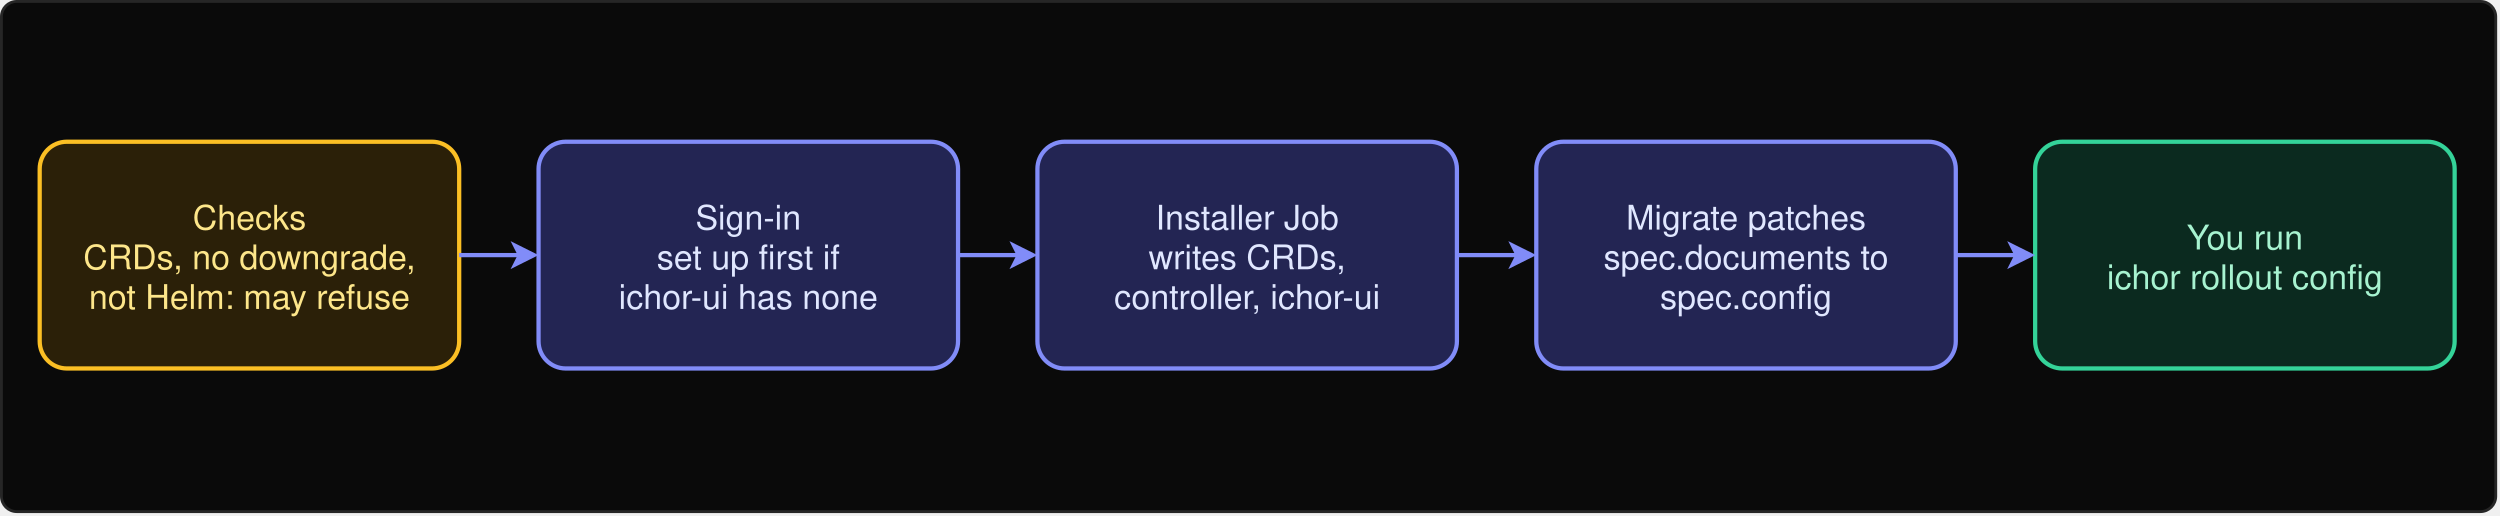
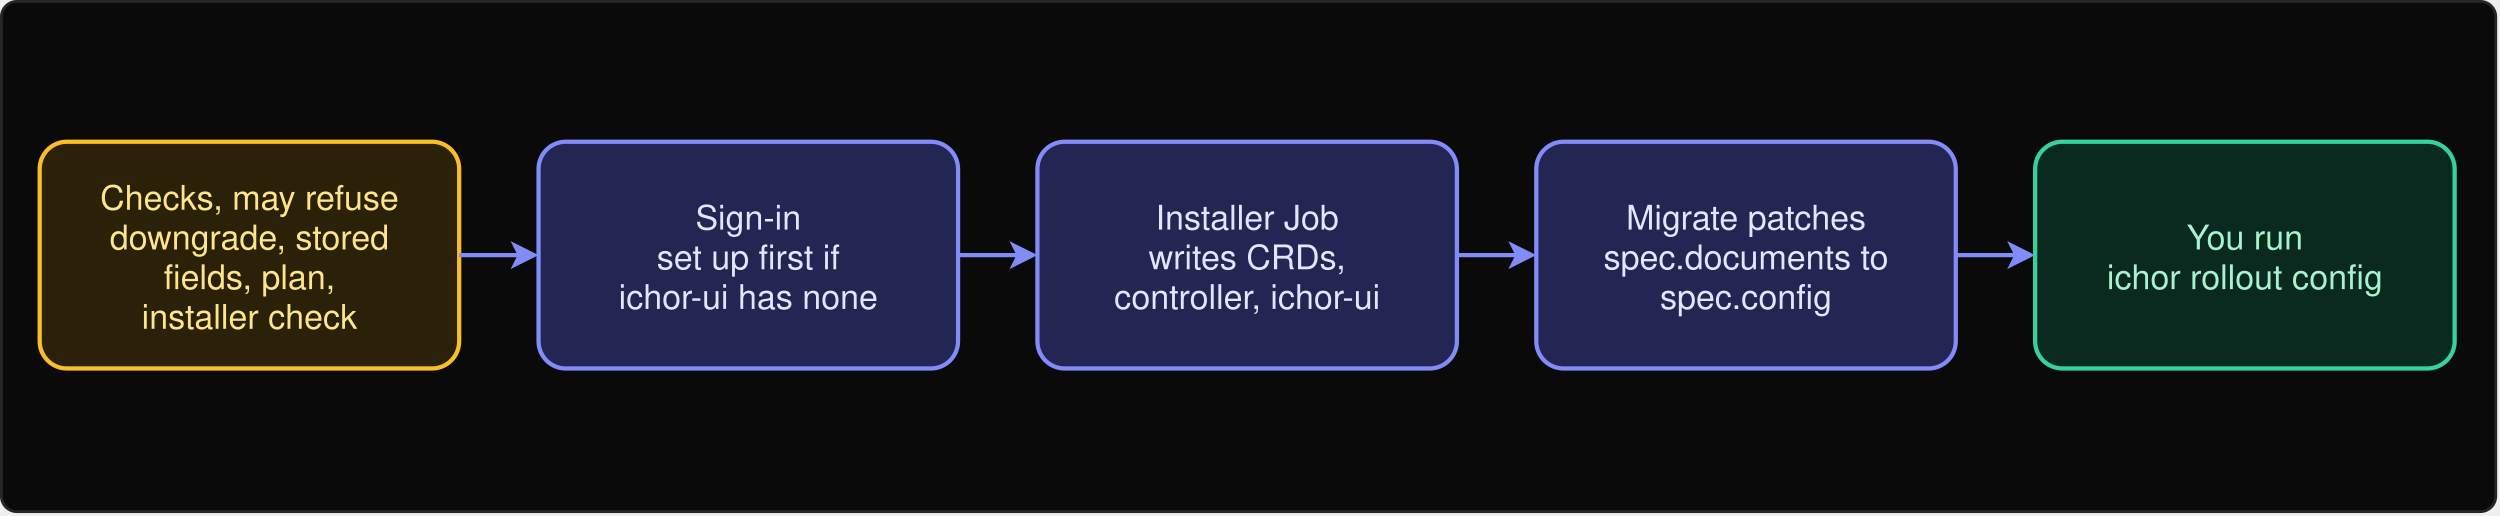
- <svg xmlns="http://www.w3.org/2000/svg" style="background: transparent; background-color: transparent; color-scheme: dark;" version="1.1" width="882px" height="182px" viewBox="0 0 882 182" content="&lt;mxfile host=&quot;Electron&quot;&gt;&#10;  &lt;diagram id=&quot;d&quot; name=&quot;d&quot;&gt;&#10;    &lt;mxGraphModel grid=&quot;0&quot; gridSize=&quot;10&quot; guides=&quot;1&quot; tooltips=&quot;1&quot; connect=&quot;1&quot; arrows=&quot;1&quot; fold=&quot;0&quot; page=&quot;0&quot; pageScale=&quot;1&quot; pageWidth=&quot;900&quot; pageHeight=&quot;200&quot; math=&quot;0&quot; shadow=&quot;0&quot;&gt;&#10;      &lt;root&gt;&#10;        &lt;mxCell id=&quot;0&quot; style=&quot;html=0;&quot; /&gt;&#10;        &lt;mxCell id=&quot;1&quot; parent=&quot;0&quot; style=&quot;html=0;&quot; /&gt;&#10;        &lt;mxCell id=&quot;bg&quot; parent=&quot;1&quot; style=&quot;rounded=1;arcSize=3;fillColor=light-dark(#FFFFFF,#0A0A0A);strokeColor=light-dark(#E5E5E5,#262626);strokeWidth=1;html=0;&quot; value=&quot;&quot; vertex=&quot;1&quot;&gt;&#10;          &lt;mxGeometry height=&quot;180&quot; width=&quot;880&quot; x=&quot;10&quot; y=&quot;10&quot; as=&quot;geometry&quot; /&gt;&#10;        &lt;/mxCell&gt;&#10;        &lt;mxCell id=&quot;s1&quot; parent=&quot;1&quot; style=&quot;rounded=1;arcSize=12;fillColor=light-dark(#FFFBEB,#2B2008);strokeColor=light-dark(#D97706,#FBBF24);strokeWidth=1.5;fontColor=light-dark(#78350F,#FDE68A);fontFamily=Helvetica;fontSize=12;align=center;verticalAlign=middle;html=0;&quot; value=&quot;Checks&amp;#xa;CRDs, no downgrade,&amp;#xa;not Helm: may refuse&quot; vertex=&quot;1&quot;&gt;&#10;          &lt;mxGeometry height=&quot;80&quot; width=&quot;148&quot; x=&quot;24&quot; y=&quot;60&quot; as=&quot;geometry&quot; /&gt;&#10;        &lt;/mxCell&gt;&#10;        &lt;mxCell id=&quot;s2&quot; parent=&quot;1&quot; style=&quot;rounded=1;arcSize=12;fillColor=light-dark(#EEF2FF,#232553);strokeColor=light-dark(#6366F1,#818CF8);strokeWidth=1.5;fontColor=light-dark(#1E1B4B,#E0E7FF);fontFamily=Helvetica;fontSize=12;align=center;verticalAlign=middle;html=0;&quot; value=&quot;Sign-in&amp;#xa;set up first if&amp;#xa;ichor-ui has none&quot; vertex=&quot;1&quot;&gt;&#10;          &lt;mxGeometry height=&quot;80&quot; width=&quot;148&quot; x=&quot;200&quot; y=&quot;60&quot; as=&quot;geometry&quot; /&gt;&#10;        &lt;/mxCell&gt;&#10;        &lt;mxCell id=&quot;s3&quot; parent=&quot;1&quot; style=&quot;rounded=1;arcSize=12;fillColor=light-dark(#EEF2FF,#232553);strokeColor=light-dark(#6366F1,#818CF8);strokeWidth=1.5;fontColor=light-dark(#1E1B4B,#E0E7FF);fontFamily=Helvetica;fontSize=12;align=center;verticalAlign=middle;html=0;&quot; value=&quot;Installer Job&amp;#xa;writes CRDs,&amp;#xa;controller, ichor-ui&quot; vertex=&quot;1&quot;&gt;&#10;          &lt;mxGeometry height=&quot;80&quot; width=&quot;148&quot; x=&quot;376&quot; y=&quot;60&quot; as=&quot;geometry&quot; /&gt;&#10;        &lt;/mxCell&gt;&#10;        &lt;mxCell id=&quot;s4&quot; parent=&quot;1&quot; style=&quot;rounded=1;arcSize=12;fillColor=light-dark(#EEF2FF,#232553);strokeColor=light-dark(#6366F1,#818CF8);strokeWidth=1.5;fontColor=light-dark(#1E1B4B,#E0E7FF);fontFamily=Helvetica;fontSize=12;align=center;verticalAlign=middle;html=0;&quot; value=&quot;Migrate patches&amp;#xa;spec.documents to&amp;#xa;spec.config&quot; vertex=&quot;1&quot;&gt;&#10;          &lt;mxGeometry height=&quot;80&quot; width=&quot;148&quot; x=&quot;552&quot; y=&quot;60&quot; as=&quot;geometry&quot; /&gt;&#10;        &lt;/mxCell&gt;&#10;        &lt;mxCell id=&quot;s5&quot; parent=&quot;1&quot; style=&quot;rounded=1;arcSize=12;fillColor=light-dark(#ECFDF5,#0B2A1F);strokeColor=light-dark(#059669,#34D399);strokeWidth=1.5;fontColor=light-dark(#064E3B,#A7F3D0);fontFamily=Helvetica;fontSize=12;align=center;verticalAlign=middle;html=0;&quot; value=&quot;You run&amp;#xa;ichor rollout config&quot; vertex=&quot;1&quot;&gt;&#10;          &lt;mxGeometry height=&quot;80&quot; width=&quot;148&quot; x=&quot;728&quot; y=&quot;60&quot; as=&quot;geometry&quot; /&gt;&#10;        &lt;/mxCell&gt;&#10;        &lt;mxCell id=&quot;e0&quot; edge=&quot;1&quot; parent=&quot;1&quot; source=&quot;s1&quot; style=&quot;edgeStyle=orthogonalEdgeStyle;rounded=1;orthogonalLoop=1;jettySize=auto;strokeColor=light-dark(#6366F1,#818CF8);strokeWidth=1.5;endArrow=classic;endFill=1;endSize=5;startArrow=none;startFill=1;startSize=5;exitX=1;exitY=0.5;exitDx=0;exitDy=0;entryX=0;entryY=0.5;entryDx=0;entryDy=0;html=0;&quot; target=&quot;s2&quot;&gt;&#10;          &lt;mxGeometry relative=&quot;1&quot; as=&quot;geometry&quot; /&gt;&#10;        &lt;/mxCell&gt;&#10;        &lt;mxCell id=&quot;e1&quot; edge=&quot;1&quot; parent=&quot;1&quot; source=&quot;s2&quot; style=&quot;edgeStyle=orthogonalEdgeStyle;rounded=1;orthogonalLoop=1;jettySize=auto;strokeColor=light-dark(#6366F1,#818CF8);strokeWidth=1.5;endArrow=classic;endFill=1;endSize=5;startArrow=none;startFill=1;startSize=5;exitX=1;exitY=0.5;exitDx=0;exitDy=0;entryX=0;entryY=0.5;entryDx=0;entryDy=0;html=0;&quot; target=&quot;s3&quot;&gt;&#10;          &lt;mxGeometry relative=&quot;1&quot; as=&quot;geometry&quot; /&gt;&#10;        &lt;/mxCell&gt;&#10;        &lt;mxCell id=&quot;e2&quot; edge=&quot;1&quot; parent=&quot;1&quot; source=&quot;s3&quot; style=&quot;edgeStyle=orthogonalEdgeStyle;rounded=1;orthogonalLoop=1;jettySize=auto;strokeColor=light-dark(#6366F1,#818CF8);strokeWidth=1.5;endArrow=classic;endFill=1;endSize=5;startArrow=none;startFill=1;startSize=5;exitX=1;exitY=0.5;exitDx=0;exitDy=0;entryX=0;entryY=0.5;entryDx=0;entryDy=0;html=0;&quot; target=&quot;s4&quot;&gt;&#10;          &lt;mxGeometry relative=&quot;1&quot; as=&quot;geometry&quot; /&gt;&#10;        &lt;/mxCell&gt;&#10;        &lt;mxCell id=&quot;e3&quot; edge=&quot;1&quot; parent=&quot;1&quot; source=&quot;s4&quot; style=&quot;edgeStyle=orthogonalEdgeStyle;rounded=1;orthogonalLoop=1;jettySize=auto;strokeColor=light-dark(#6366F1,#818CF8);strokeWidth=1.5;endArrow=classic;endFill=1;endSize=5;startArrow=none;startFill=1;startSize=5;exitX=1;exitY=0.5;exitDx=0;exitDy=0;entryX=0;entryY=0.5;entryDx=0;entryDy=0;html=0;&quot; target=&quot;s5&quot;&gt;&#10;          &lt;mxGeometry relative=&quot;1&quot; as=&quot;geometry&quot; /&gt;&#10;        &lt;/mxCell&gt;&#10;      &lt;/root&gt;&#10;    &lt;/mxGraphModel&gt;&#10;  &lt;/diagram&gt;&#10;&lt;/mxfile&gt;&#10;">
+ <svg xmlns="http://www.w3.org/2000/svg" style="background: transparent; background-color: transparent; color-scheme: dark;" version="1.1" width="882px" height="182px" viewBox="0 0 882 182" content="&lt;mxfile host=&quot;Electron&quot;&gt;&#10;  &lt;diagram id=&quot;d&quot; name=&quot;d&quot;&gt;&#10;    &lt;mxGraphModel grid=&quot;0&quot; gridSize=&quot;10&quot; guides=&quot;1&quot; tooltips=&quot;1&quot; connect=&quot;1&quot; arrows=&quot;1&quot; fold=&quot;0&quot; page=&quot;0&quot; pageScale=&quot;1&quot; pageWidth=&quot;900&quot; pageHeight=&quot;200&quot; math=&quot;0&quot; shadow=&quot;0&quot;&gt;&#10;      &lt;root&gt;&#10;        &lt;mxCell id=&quot;0&quot; style=&quot;html=0;&quot; /&gt;&#10;        &lt;mxCell id=&quot;1&quot; parent=&quot;0&quot; style=&quot;html=0;&quot; /&gt;&#10;        &lt;mxCell id=&quot;bg&quot; parent=&quot;1&quot; style=&quot;rounded=1;arcSize=3;fillColor=light-dark(#FFFFFF,#0A0A0A);strokeColor=light-dark(#E5E5E5,#262626);strokeWidth=1;html=0;&quot; value=&quot;&quot; vertex=&quot;1&quot;&gt;&#10;          &lt;mxGeometry height=&quot;180&quot; width=&quot;880&quot; x=&quot;10&quot; y=&quot;10&quot; as=&quot;geometry&quot; /&gt;&#10;        &lt;/mxCell&gt;&#10;        &lt;mxCell id=&quot;s1&quot; parent=&quot;1&quot; style=&quot;rounded=1;arcSize=12;fillColor=light-dark(#FFFBEB,#2B2008);strokeColor=light-dark(#D97706,#FBBF24);strokeWidth=1.5;fontColor=light-dark(#78350F,#FDE68A);fontFamily=Helvetica;fontSize=12;align=center;verticalAlign=middle;html=0;&quot; value=&quot;Checks, may refuse&amp;#xa;downgrade, stored&amp;#xa;fields, plan,&amp;#xa;installer check&quot; vertex=&quot;1&quot;&gt;&#10;          &lt;mxGeometry height=&quot;80&quot; width=&quot;148&quot; x=&quot;24&quot; y=&quot;60&quot; as=&quot;geometry&quot; /&gt;&#10;        &lt;/mxCell&gt;&#10;        &lt;mxCell id=&quot;s2&quot; parent=&quot;1&quot; style=&quot;rounded=1;arcSize=12;fillColor=light-dark(#EEF2FF,#232553);strokeColor=light-dark(#6366F1,#818CF8);strokeWidth=1.5;fontColor=light-dark(#1E1B4B,#E0E7FF);fontFamily=Helvetica;fontSize=12;align=center;verticalAlign=middle;html=0;&quot; value=&quot;Sign-in&amp;#xa;set up first if&amp;#xa;ichor-ui has none&quot; vertex=&quot;1&quot;&gt;&#10;          &lt;mxGeometry height=&quot;80&quot; width=&quot;148&quot; x=&quot;200&quot; y=&quot;60&quot; as=&quot;geometry&quot; /&gt;&#10;        &lt;/mxCell&gt;&#10;        &lt;mxCell id=&quot;s3&quot; parent=&quot;1&quot; style=&quot;rounded=1;arcSize=12;fillColor=light-dark(#EEF2FF,#232553);strokeColor=light-dark(#6366F1,#818CF8);strokeWidth=1.5;fontColor=light-dark(#1E1B4B,#E0E7FF);fontFamily=Helvetica;fontSize=12;align=center;verticalAlign=middle;html=0;&quot; value=&quot;Installer Job&amp;#xa;writes CRDs,&amp;#xa;controller, ichor-ui&quot; vertex=&quot;1&quot;&gt;&#10;          &lt;mxGeometry height=&quot;80&quot; width=&quot;148&quot; x=&quot;376&quot; y=&quot;60&quot; as=&quot;geometry&quot; /&gt;&#10;        &lt;/mxCell&gt;&#10;        &lt;mxCell id=&quot;s4&quot; parent=&quot;1&quot; style=&quot;rounded=1;arcSize=12;fillColor=light-dark(#EEF2FF,#232553);strokeColor=light-dark(#6366F1,#818CF8);strokeWidth=1.5;fontColor=light-dark(#1E1B4B,#E0E7FF);fontFamily=Helvetica;fontSize=12;align=center;verticalAlign=middle;html=0;&quot; value=&quot;Migrate patches&amp;#xa;spec.documents to&amp;#xa;spec.config&quot; vertex=&quot;1&quot;&gt;&#10;          &lt;mxGeometry height=&quot;80&quot; width=&quot;148&quot; x=&quot;552&quot; y=&quot;60&quot; as=&quot;geometry&quot; /&gt;&#10;        &lt;/mxCell&gt;&#10;        &lt;mxCell id=&quot;s5&quot; parent=&quot;1&quot; style=&quot;rounded=1;arcSize=12;fillColor=light-dark(#ECFDF5,#0B2A1F);strokeColor=light-dark(#059669,#34D399);strokeWidth=1.5;fontColor=light-dark(#064E3B,#A7F3D0);fontFamily=Helvetica;fontSize=12;align=center;verticalAlign=middle;html=0;&quot; value=&quot;You run&amp;#xa;ichor rollout config&quot; vertex=&quot;1&quot;&gt;&#10;          &lt;mxGeometry height=&quot;80&quot; width=&quot;148&quot; x=&quot;728&quot; y=&quot;60&quot; as=&quot;geometry&quot; /&gt;&#10;        &lt;/mxCell&gt;&#10;        &lt;mxCell id=&quot;e0&quot; edge=&quot;1&quot; parent=&quot;1&quot; source=&quot;s1&quot; style=&quot;edgeStyle=orthogonalEdgeStyle;rounded=1;orthogonalLoop=1;jettySize=auto;strokeColor=light-dark(#6366F1,#818CF8);strokeWidth=1.5;endArrow=classic;endFill=1;endSize=5;startArrow=none;startFill=1;startSize=5;exitX=1;exitY=0.5;exitDx=0;exitDy=0;entryX=0;entryY=0.5;entryDx=0;entryDy=0;html=0;&quot; target=&quot;s2&quot;&gt;&#10;          &lt;mxGeometry relative=&quot;1&quot; as=&quot;geometry&quot; /&gt;&#10;        &lt;/mxCell&gt;&#10;        &lt;mxCell id=&quot;e1&quot; edge=&quot;1&quot; parent=&quot;1&quot; source=&quot;s2&quot; style=&quot;edgeStyle=orthogonalEdgeStyle;rounded=1;orthogonalLoop=1;jettySize=auto;strokeColor=light-dark(#6366F1,#818CF8);strokeWidth=1.5;endArrow=classic;endFill=1;endSize=5;startArrow=none;startFill=1;startSize=5;exitX=1;exitY=0.5;exitDx=0;exitDy=0;entryX=0;entryY=0.5;entryDx=0;entryDy=0;html=0;&quot; target=&quot;s3&quot;&gt;&#10;          &lt;mxGeometry relative=&quot;1&quot; as=&quot;geometry&quot; /&gt;&#10;        &lt;/mxCell&gt;&#10;        &lt;mxCell id=&quot;e2&quot; edge=&quot;1&quot; parent=&quot;1&quot; source=&quot;s3&quot; style=&quot;edgeStyle=orthogonalEdgeStyle;rounded=1;orthogonalLoop=1;jettySize=auto;strokeColor=light-dark(#6366F1,#818CF8);strokeWidth=1.5;endArrow=classic;endFill=1;endSize=5;startArrow=none;startFill=1;startSize=5;exitX=1;exitY=0.5;exitDx=0;exitDy=0;entryX=0;entryY=0.5;entryDx=0;entryDy=0;html=0;&quot; target=&quot;s4&quot;&gt;&#10;          &lt;mxGeometry relative=&quot;1&quot; as=&quot;geometry&quot; /&gt;&#10;        &lt;/mxCell&gt;&#10;        &lt;mxCell id=&quot;e3&quot; edge=&quot;1&quot; parent=&quot;1&quot; source=&quot;s4&quot; style=&quot;edgeStyle=orthogonalEdgeStyle;rounded=1;orthogonalLoop=1;jettySize=auto;strokeColor=light-dark(#6366F1,#818CF8);strokeWidth=1.5;endArrow=classic;endFill=1;endSize=5;startArrow=none;startFill=1;startSize=5;exitX=1;exitY=0.5;exitDx=0;exitDy=0;entryX=0;entryY=0.5;entryDx=0;entryDy=0;html=0;&quot; target=&quot;s5&quot;&gt;&#10;          &lt;mxGeometry relative=&quot;1&quot; as=&quot;geometry&quot; /&gt;&#10;        &lt;/mxCell&gt;&#10;      &lt;/root&gt;&#10;    &lt;/mxGraphModel&gt;&#10;  &lt;/diagram&gt;&#10;&lt;/mxfile&gt;&#10;">
  <defs />
  <g>
    <g data-cell-id="0">
      <g data-cell-id="1">
        <g data-cell-id="bg">
          <g transform="translate(0.5,0.5)">
            <rect x="0" y="0" width="880" height="180" rx="5.4" ry="5.4" fill="#ffffff" stroke="#e5e5e5" pointer-events="all" style="fill: rgb(10, 10, 10); stroke: rgb(38, 38, 38);" />
          </g>
        </g>
        <g data-cell-id="s1">
          <g>
            <rect x="14" y="50" width="148" height="80" rx="9.6" ry="9.6" fill="#fffbeb" stroke="#d97706" stroke-width="1.5" pointer-events="all" style="fill: rgb(43, 32, 8); stroke: rgb(251, 191, 36);" />
          </g>
          <g>
            <g fill="#78350F" font-family="Helvetica" text-anchor="middle" font-size="12px" style="fill: rgb(253, 230, 138);">
-               <text x="88" y="81">Checks</text>
-               <text x="88" y="95">CRDs, no downgrade,</text>
-               <text x="88" y="109">not Helm: may refuse</text>
+               <text x="88" y="74">Checks, may refuse</text>
+               <text x="88" y="88">downgrade, stored</text>
+               <text x="88" y="102">fields, plan,</text>
+               <text x="88" y="116">installer check</text>
            </g>
          </g>
        </g>
        <g data-cell-id="s2">
          <g>
            <rect x="190" y="50" width="148" height="80" rx="9.6" ry="9.6" fill="#eef2ff" stroke="#6366f1" stroke-width="1.5" pointer-events="all" style="fill: rgb(35, 37, 83); stroke: rgb(129, 140, 248);" />
          </g>
          <g>
            <g fill="#1E1B4B" font-family="Helvetica" text-anchor="middle" font-size="12px" style="fill: rgb(224, 231, 255);">
              <text x="264" y="81">Sign-in</text>
              <text x="264" y="95">set up first if</text>
              <text x="264" y="109">ichor-ui has none</text>
            </g>
          </g>
        </g>
        <g data-cell-id="s3">
          <g>
            <rect x="366" y="50" width="148" height="80" rx="9.6" ry="9.6" fill="#eef2ff" stroke="#6366f1" stroke-width="1.5" pointer-events="all" style="fill: rgb(35, 37, 83); stroke: rgb(129, 140, 248);" />
          </g>
          <g>
            <g fill="#1E1B4B" font-family="Helvetica" text-anchor="middle" font-size="12px" style="fill: rgb(224, 231, 255);">
              <text x="440" y="81">Installer Job</text>
              <text x="440" y="95">writes CRDs,</text>
              <text x="440" y="109">controller, ichor-ui</text>
            </g>
          </g>
        </g>
        <g data-cell-id="s4">
          <g>
            <rect x="542" y="50" width="148" height="80" rx="9.6" ry="9.6" fill="#eef2ff" stroke="#6366f1" stroke-width="1.5" pointer-events="all" style="fill: rgb(35, 37, 83); stroke: rgb(129, 140, 248);" />
          </g>
          <g>
            <g fill="#1E1B4B" font-family="Helvetica" text-anchor="middle" font-size="12px" style="fill: rgb(224, 231, 255);">
              <text x="616" y="81">Migrate patches</text>
              <text x="616" y="95">spec.documents to</text>
              <text x="616" y="109">spec.config</text>
            </g>
          </g>
        </g>
        <g data-cell-id="s5">
          <g>
            <rect x="718" y="50" width="148" height="80" rx="9.6" ry="9.6" fill="#ecfdf5" stroke="#059669" stroke-width="1.5" pointer-events="all" style="fill: rgb(11, 42, 31); stroke: rgb(52, 211, 153);" />
          </g>
          <g>
            <g fill="#064E3B" font-family="Helvetica" text-anchor="middle" font-size="12px" style="fill: rgb(167, 243, 208);">
              <text x="792" y="88">You run</text>
              <text x="792" y="102">ichor rollout config</text>
            </g>
          </g>
        </g>
        <g data-cell-id="e0">
          <g>
            <path d="M 162 90 L 183.45 90" fill="none" stroke="#6366f1" stroke-width="1.5" stroke-miterlimit="10" pointer-events="stroke" style="stroke: rgb(129, 140, 248);" />
            <path d="M 188.32 90 L 181.82 93.25 L 183.45 90 L 181.82 86.75 Z" fill="#6366f1" stroke="#6366f1" stroke-width="1.5" stroke-miterlimit="10" pointer-events="all" style="fill: rgb(129, 140, 248); stroke: rgb(129, 140, 248);" />
          </g>
        </g>
        <g data-cell-id="e1">
          <g>
            <path d="M 338 90 L 359.45 90" fill="none" stroke="#6366f1" stroke-width="1.5" stroke-miterlimit="10" pointer-events="stroke" style="stroke: rgb(129, 140, 248);" />
            <path d="M 364.32 90 L 357.82 93.25 L 359.45 90 L 357.82 86.75 Z" fill="#6366f1" stroke="#6366f1" stroke-width="1.5" stroke-miterlimit="10" pointer-events="all" style="fill: rgb(129, 140, 248); stroke: rgb(129, 140, 248);" />
          </g>
        </g>
        <g data-cell-id="e2">
          <g>
            <path d="M 514 90 L 535.45 90" fill="none" stroke="#6366f1" stroke-width="1.5" stroke-miterlimit="10" pointer-events="stroke" style="stroke: rgb(129, 140, 248);" />
            <path d="M 540.32 90 L 533.82 93.25 L 535.45 90 L 533.82 86.75 Z" fill="#6366f1" stroke="#6366f1" stroke-width="1.5" stroke-miterlimit="10" pointer-events="all" style="fill: rgb(129, 140, 248); stroke: rgb(129, 140, 248);" />
          </g>
        </g>
        <g data-cell-id="e3">
          <g>
            <path d="M 690 90 L 711.45 90" fill="none" stroke="#6366f1" stroke-width="1.5" stroke-miterlimit="10" pointer-events="stroke" style="stroke: rgb(129, 140, 248);" />
            <path d="M 716.32 90 L 709.82 93.25 L 711.45 90 L 709.82 86.75 Z" fill="#6366f1" stroke="#6366f1" stroke-width="1.5" stroke-miterlimit="10" pointer-events="all" style="fill: rgb(129, 140, 248); stroke: rgb(129, 140, 248);" />
          </g>
        </g>
      </g>
    </g>
  </g>
</svg>
